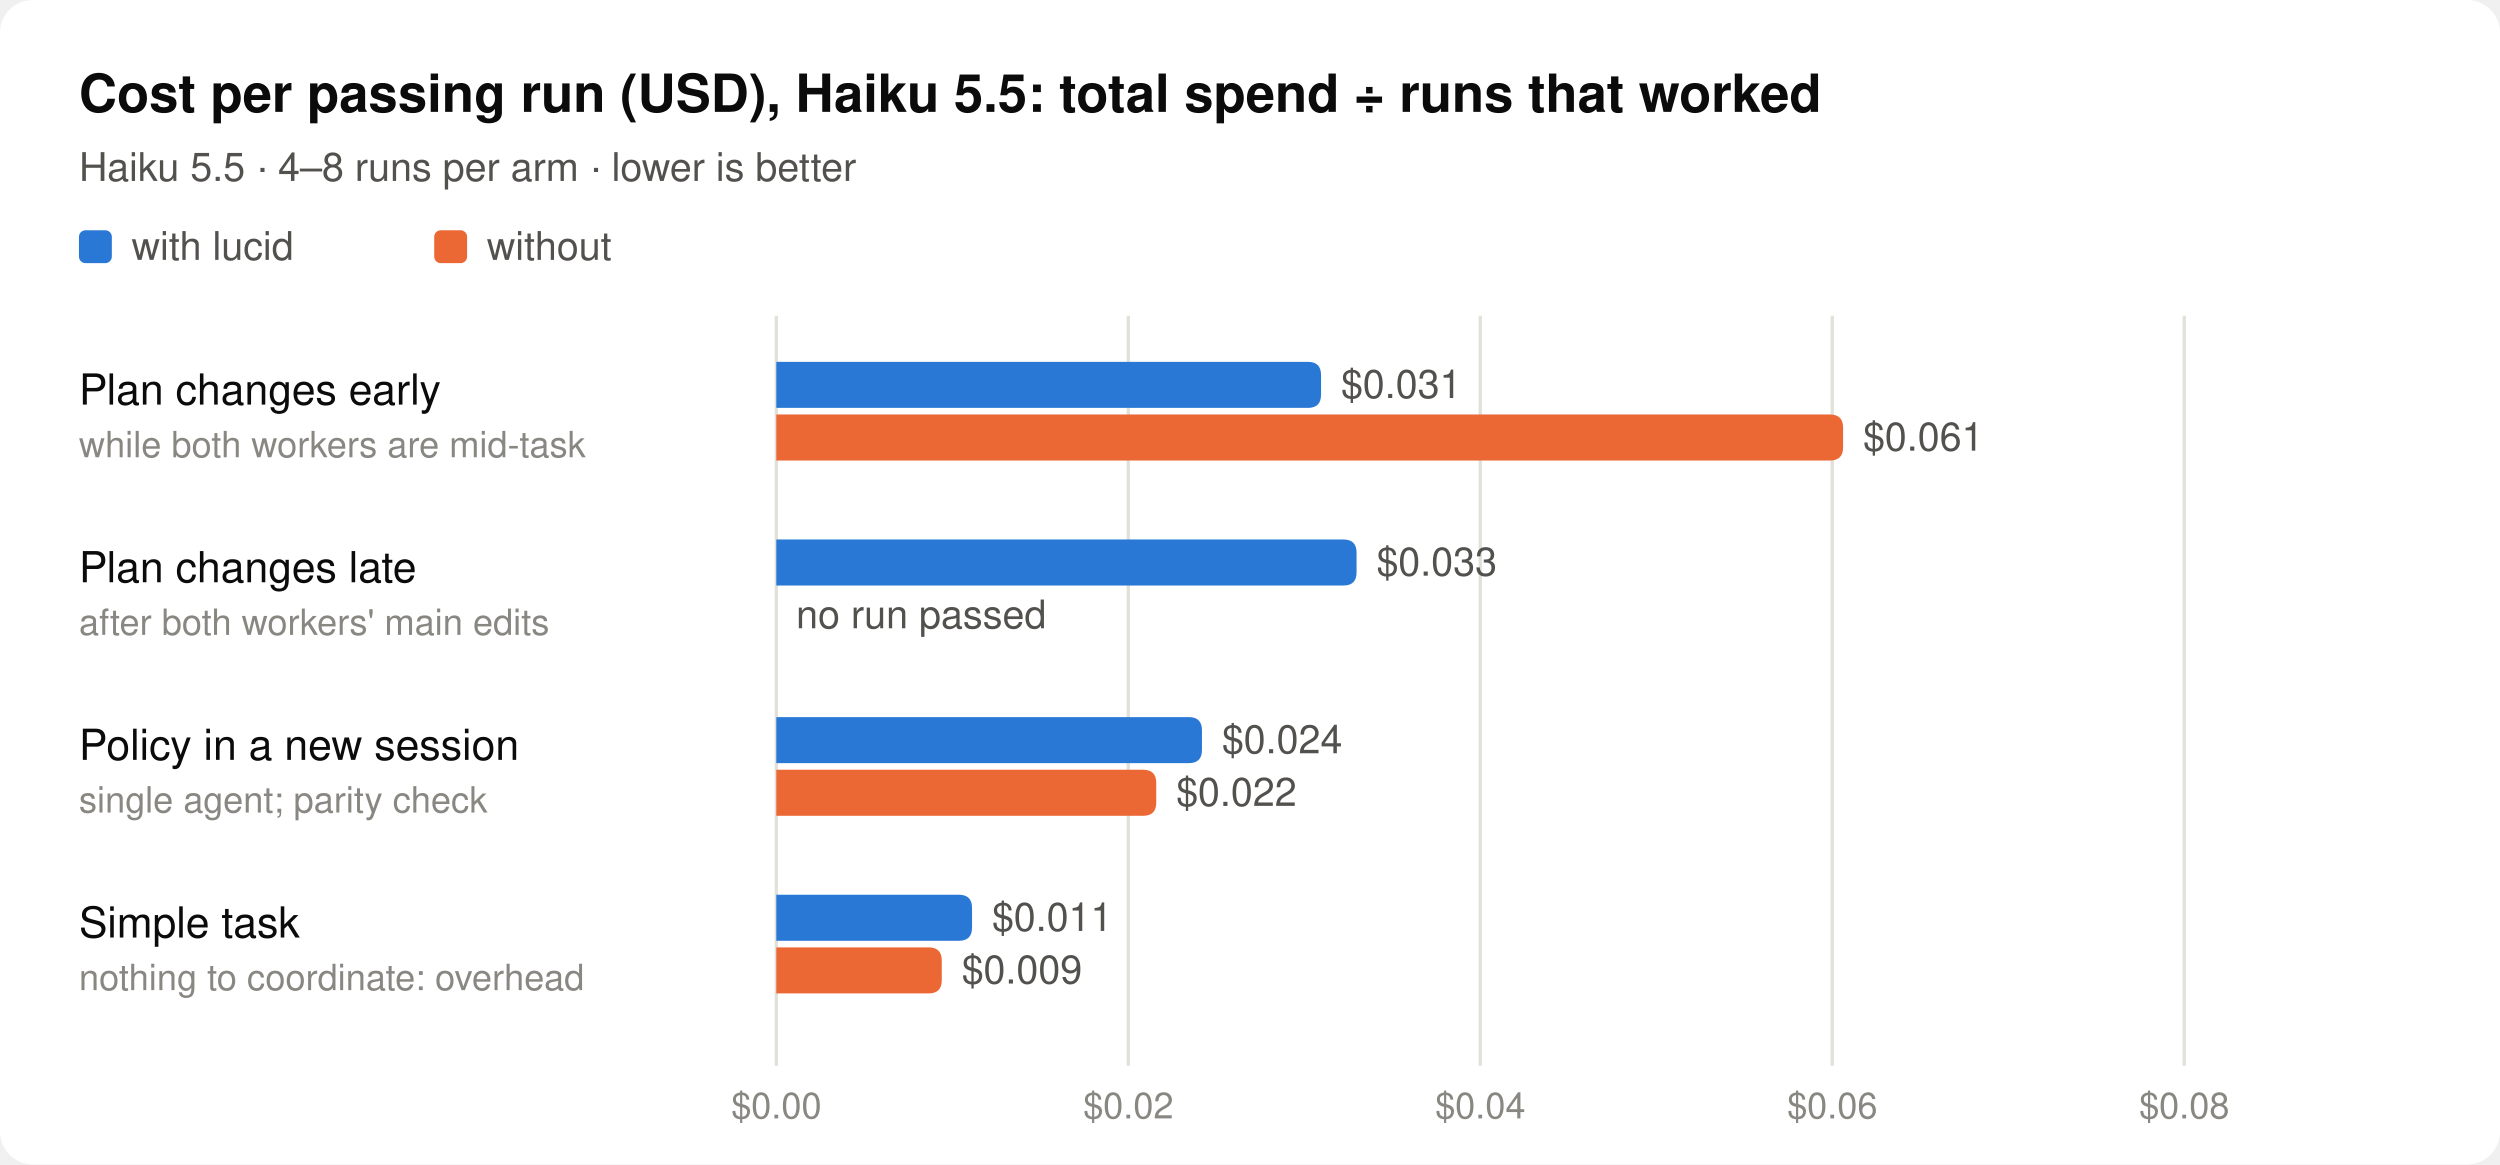
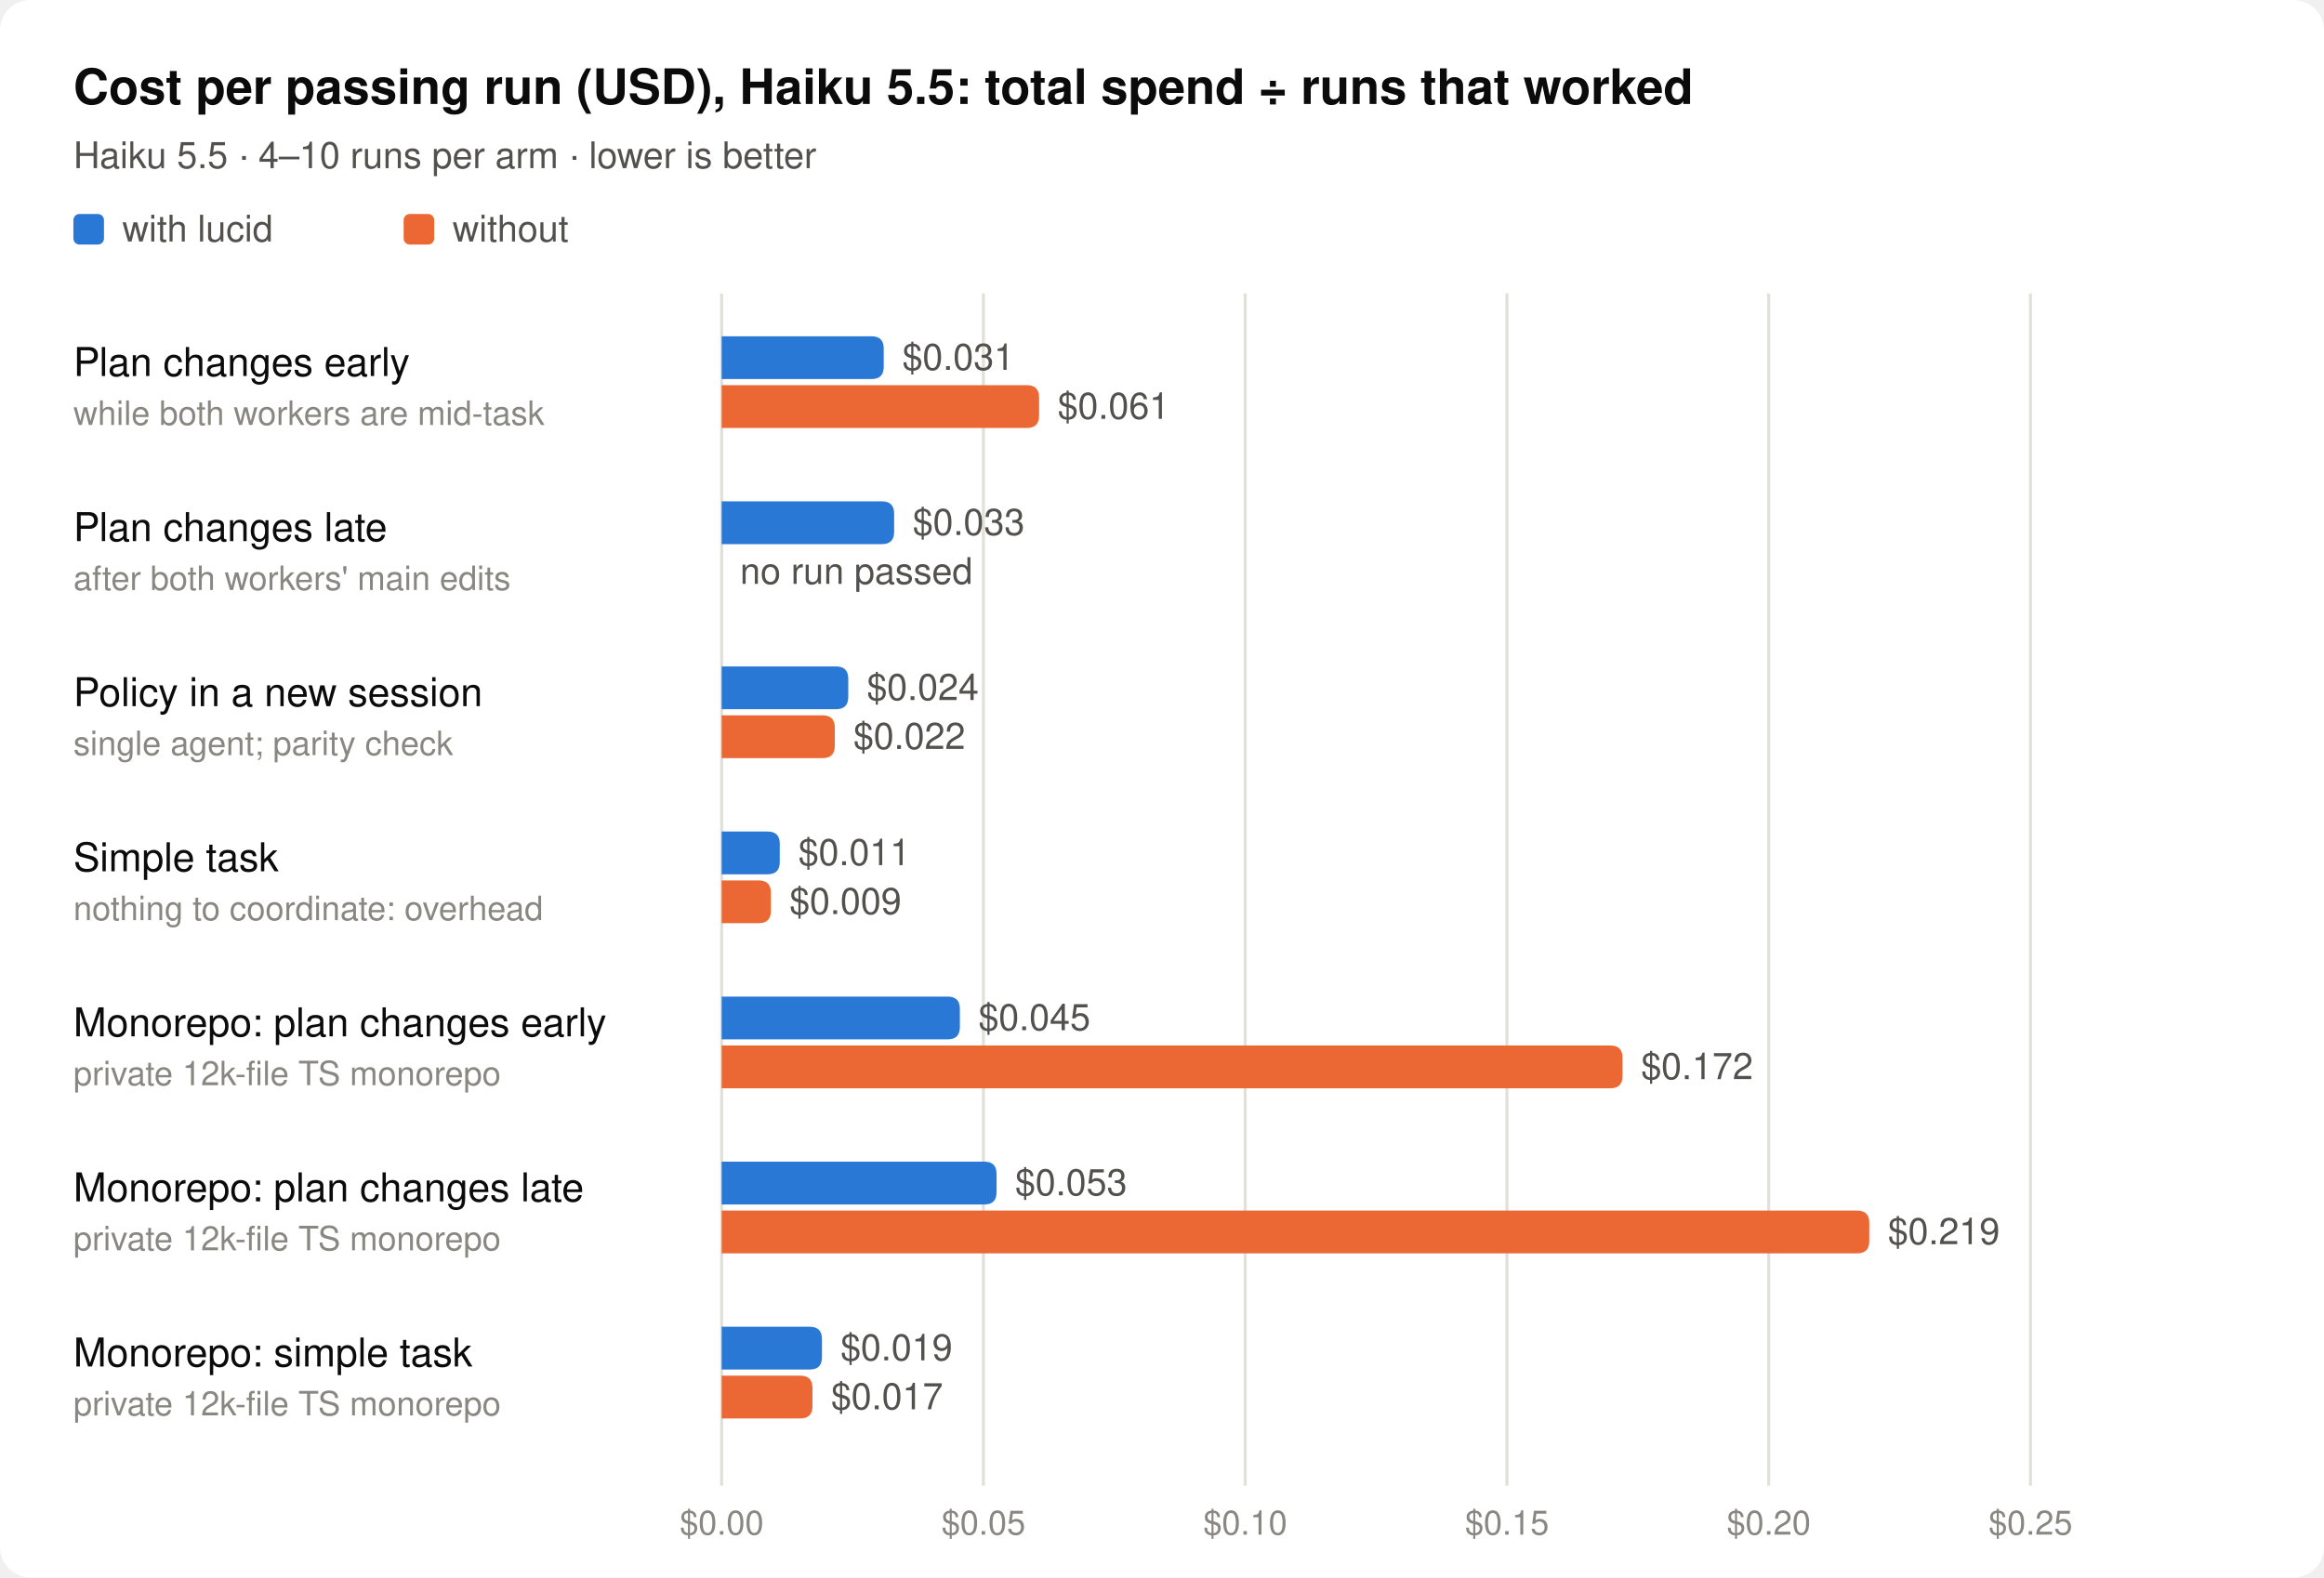
- <svg xmlns="http://www.w3.org/2000/svg" width="760" height="354" viewBox="0 0 760 354" font-family="-apple-system,BlinkMacSystemFont,'Segoe UI',Helvetica,Arial,sans-serif">
-   <rect width="760" height="354" rx="10" fill="#ffffff" />
+ <svg xmlns="http://www.w3.org/2000/svg" width="760" height="516" viewBox="0 0 760 516" font-family="-apple-system,BlinkMacSystemFont,'Segoe UI',Helvetica,Arial,sans-serif">
+   <rect width="760" height="516" rx="10" fill="#ffffff" />
  <text x="24" y="34" font-size="16" font-weight="600" fill="#0b0b0b">Cost per passing run (USD), Haiku 5.5: total spend ÷ runs that worked</text>
-   <text x="24" y="55" font-size="12" fill="#52514e">Haiku 5.5 · 4–8 runs per arm · lower is better</text>
+   <text x="24" y="55" font-size="12" fill="#52514e">Haiku 5.5 · 4–10 runs per arm · lower is better</text>
  <rect x="24" y="70" width="10" height="10" rx="2" fill="#2a78d6" />
  <text x="40" y="79" font-size="12" fill="#52514e">with lucid</text>
  <rect x="132" y="70" width="10" height="10" rx="2" fill="#eb6834" />
  <text x="148" y="79" font-size="12" fill="#52514e">without</text>
-   <line x1="236.0" y1="96" x2="236.0" y2="324" stroke="#e1e0d9" stroke-width="1" />
-   <text x="236.0" y="340" font-size="11" fill="#898781" text-anchor="middle">$0.00</text>
-   <line x1="343.0" y1="96" x2="343.0" y2="324" stroke="#e1e0d9" stroke-width="1" />
-   <text x="343.0" y="340" font-size="11" fill="#898781" text-anchor="middle">$0.02</text>
-   <line x1="450.0" y1="96" x2="450.0" y2="324" stroke="#e1e0d9" stroke-width="1" />
-   <text x="450.0" y="340" font-size="11" fill="#898781" text-anchor="middle">$0.04</text>
-   <line x1="557.0" y1="96" x2="557.0" y2="324" stroke="#e1e0d9" stroke-width="1" />
-   <text x="557.0" y="340" font-size="11" fill="#898781" text-anchor="middle">$0.06</text>
-   <line x1="664.0" y1="96" x2="664.0" y2="324" stroke="#e1e0d9" stroke-width="1" />
-   <text x="664.0" y="340" font-size="11" fill="#898781" text-anchor="middle">$0.08</text>
+   <line x1="236.0" y1="96" x2="236.0" y2="486" stroke="#e1e0d9" stroke-width="1" />
+   <text x="236.0" y="502" font-size="11" fill="#898781" text-anchor="middle">$0.00</text>
+   <line x1="321.6" y1="96" x2="321.6" y2="486" stroke="#e1e0d9" stroke-width="1" />
+   <text x="321.6" y="502" font-size="11" fill="#898781" text-anchor="middle">$0.05</text>
+   <line x1="407.2" y1="96" x2="407.2" y2="486" stroke="#e1e0d9" stroke-width="1" />
+   <text x="407.2" y="502" font-size="11" fill="#898781" text-anchor="middle">$0.10</text>
+   <line x1="492.8" y1="96" x2="492.8" y2="486" stroke="#e1e0d9" stroke-width="1" />
+   <text x="492.8" y="502" font-size="11" fill="#898781" text-anchor="middle">$0.15</text>
+   <line x1="578.4" y1="96" x2="578.4" y2="486" stroke="#e1e0d9" stroke-width="1" />
+   <text x="578.4" y="502" font-size="11" fill="#898781" text-anchor="middle">$0.20</text>
+   <line x1="664.0" y1="96" x2="664.0" y2="486" stroke="#e1e0d9" stroke-width="1" />
+   <text x="664.0" y="502" font-size="11" fill="#898781" text-anchor="middle">$0.25</text>
  <text x="24" y="123" font-size="13" font-weight="500" fill="#0b0b0b">Plan changes early</text>
  <text x="24" y="139" font-size="11" fill="#898781">while both workers are mid-task</text>
-   <path d="M236.0 110.0H397.6Q401.6 110.0 401.6 114.0V120.0Q401.6 124.0 397.6 124.0H236.0Z" fill="#2a78d6" />
-   <text x="407.6" y="121.0" font-size="12" fill="#52514e" style="font-variant-numeric:tabular-nums">$0.031</text>
-   <path d="M236.0 126.0H556.3Q560.3 126.0 560.3 130.0V136.0Q560.3 140.0 556.3 140.0H236.0Z" fill="#eb6834" />
-   <text x="566.3" y="137.0" font-size="12" fill="#52514e" style="font-variant-numeric:tabular-nums">$0.061</text>
+   <path d="M236.0 110.0H285.0Q289.0 110.0 289.0 114.0V120.0Q289.0 124.0 285.0 124.0H236.0Z" fill="#2a78d6" />
+   <text x="295.0" y="121.0" font-size="12" fill="#52514e" style="font-variant-numeric:tabular-nums">$0.031</text>
+   <path d="M236.0 126.0H335.8Q339.8 126.0 339.8 130.0V136.0Q339.8 140.0 335.8 140.0H236.0Z" fill="#eb6834" />
+   <text x="345.8" y="137.0" font-size="12" fill="#52514e" style="font-variant-numeric:tabular-nums">$0.061</text>
  <text x="24" y="177" font-size="13" font-weight="500" fill="#0b0b0b">Plan changes late</text>
  <text x="24" y="193" font-size="11" fill="#898781">after both workers' main edits</text>
-   <path d="M236.0 164.0H408.4Q412.4 164.0 412.4 168.0V174.0Q412.4 178.0 408.4 178.0H236.0Z" fill="#2a78d6" />
-   <text x="418.4" y="175.0" font-size="12" fill="#52514e" style="font-variant-numeric:tabular-nums">$0.033</text>
+   <path d="M236.0 164.0H288.4Q292.4 164.0 292.4 168.0V174.0Q292.4 178.0 288.4 178.0H236.0Z" fill="#2a78d6" />
+   <text x="298.4" y="175.0" font-size="12" fill="#52514e" style="font-variant-numeric:tabular-nums">$0.033</text>
  <text x="242.0" y="191.0" font-size="12" fill="#52514e" style="font-variant-numeric:tabular-nums">no run passed</text>
  <text x="24" y="231" font-size="13" font-weight="500" fill="#0b0b0b">Policy in a new session</text>
  <text x="24" y="247" font-size="11" fill="#898781">single agent; parity check</text>
-   <path d="M236.0 218.0H361.4Q365.4 218.0 365.4 222.0V228.0Q365.4 232.0 361.4 232.0H236.0Z" fill="#2a78d6" />
-   <text x="371.4" y="229.0" font-size="12" fill="#52514e" style="font-variant-numeric:tabular-nums">$0.024</text>
-   <path d="M236.0 234.0H347.5Q351.5 234.0 351.5 238.0V244.0Q351.5 248.0 347.5 248.0H236.0Z" fill="#eb6834" />
-   <text x="357.5" y="245.0" font-size="12" fill="#52514e" style="font-variant-numeric:tabular-nums">$0.022</text>
+   <path d="M236.0 218.0H273.4Q277.4 218.0 277.4 222.0V228.0Q277.4 232.0 273.4 232.0H236.0Z" fill="#2a78d6" />
+   <text x="283.4" y="229.0" font-size="12" fill="#52514e" style="font-variant-numeric:tabular-nums">$0.024</text>
+   <path d="M236.0 234.0H269.0Q273.0 234.0 273.0 238.0V244.0Q273.0 248.0 269.0 248.0H236.0Z" fill="#eb6834" />
+   <text x="279.0" y="245.0" font-size="12" fill="#52514e" style="font-variant-numeric:tabular-nums">$0.022</text>
  <text x="24" y="285" font-size="13" font-weight="500" fill="#0b0b0b">Simple task</text>
  <text x="24" y="301" font-size="11" fill="#898781">nothing to coordinate: overhead</text>
-   <path d="M236.0 272.0H291.5Q295.5 272.0 295.5 276.0V282.0Q295.5 286.0 291.5 286.0H236.0Z" fill="#2a78d6" />
-   <text x="301.5" y="283.0" font-size="12" fill="#52514e" style="font-variant-numeric:tabular-nums">$0.011</text>
-   <path d="M236.0 288.0H282.3Q286.3 288.0 286.3 292.0V298.0Q286.3 302.0 282.3 302.0H236.0Z" fill="#eb6834" />
-   <text x="292.3" y="299.0" font-size="12" fill="#52514e" style="font-variant-numeric:tabular-nums">$0.009</text>
+   <path d="M236.0 272.0H251.0Q255.0 272.0 255.0 276.0V282.0Q255.0 286.0 251.0 286.0H236.0Z" fill="#2a78d6" />
+   <text x="261.0" y="283.0" font-size="12" fill="#52514e" style="font-variant-numeric:tabular-nums">$0.011</text>
+   <path d="M236.0 288.0H248.1Q252.1 288.0 252.1 292.0V298.0Q252.1 302.0 248.1 302.0H236.0Z" fill="#eb6834" />
+   <text x="258.1" y="299.0" font-size="12" fill="#52514e" style="font-variant-numeric:tabular-nums">$0.009</text>
+   <text x="24" y="339" font-size="13" font-weight="500" fill="#0b0b0b">Monorepo: plan changes early</text>
+   <text x="24" y="355" font-size="11" fill="#898781">private 12k-file TS monorepo</text>
+   <path d="M236.0 326.0H309.9Q313.9 326.0 313.9 330.0V336.0Q313.9 340.0 309.9 340.0H236.0Z" fill="#2a78d6" />
+   <text x="319.9" y="337.0" font-size="12" fill="#52514e" style="font-variant-numeric:tabular-nums">$0.045</text>
+   <path d="M236.0 342.0H526.6Q530.6 342.0 530.6 346.0V352.0Q530.6 356.0 526.6 356.0H236.0Z" fill="#eb6834" />
+   <text x="536.6" y="353.0" font-size="12" fill="#52514e" style="font-variant-numeric:tabular-nums">$0.172</text>
+   <text x="24" y="393" font-size="13" font-weight="500" fill="#0b0b0b">Monorepo: plan changes late</text>
+   <text x="24" y="409" font-size="11" fill="#898781">private 12k-file TS monorepo</text>
+   <path d="M236.0 380.0H321.9Q325.9 380.0 325.9 384.0V390.0Q325.9 394.0 321.9 394.0H236.0Z" fill="#2a78d6" />
+   <text x="331.9" y="391.0" font-size="12" fill="#52514e" style="font-variant-numeric:tabular-nums">$0.053</text>
+   <path d="M236.0 396.0H607.3Q611.3 396.0 611.3 400.0V406.0Q611.3 410.0 607.3 410.0H236.0Z" fill="#eb6834" />
+   <text x="617.3" y="407.0" font-size="12" fill="#52514e" style="font-variant-numeric:tabular-nums">$0.219</text>
+   <text x="24" y="447" font-size="13" font-weight="500" fill="#0b0b0b">Monorepo: simple task</text>
+   <text x="24" y="463" font-size="11" fill="#898781">private 12k-file TS monorepo</text>
+   <path d="M236.0 434.0H264.8Q268.8 434.0 268.8 438.0V444.0Q268.8 448.0 264.8 448.0H236.0Z" fill="#2a78d6" />
+   <text x="274.8" y="445.0" font-size="12" fill="#52514e" style="font-variant-numeric:tabular-nums">$0.019</text>
+   <path d="M236.0 450.0H261.7Q265.7 450.0 265.7 454.0V460.0Q265.7 464.0 261.7 464.0H236.0Z" fill="#eb6834" />
+   <text x="271.7" y="461.0" font-size="12" fill="#52514e" style="font-variant-numeric:tabular-nums">$0.017</text>
</svg>
